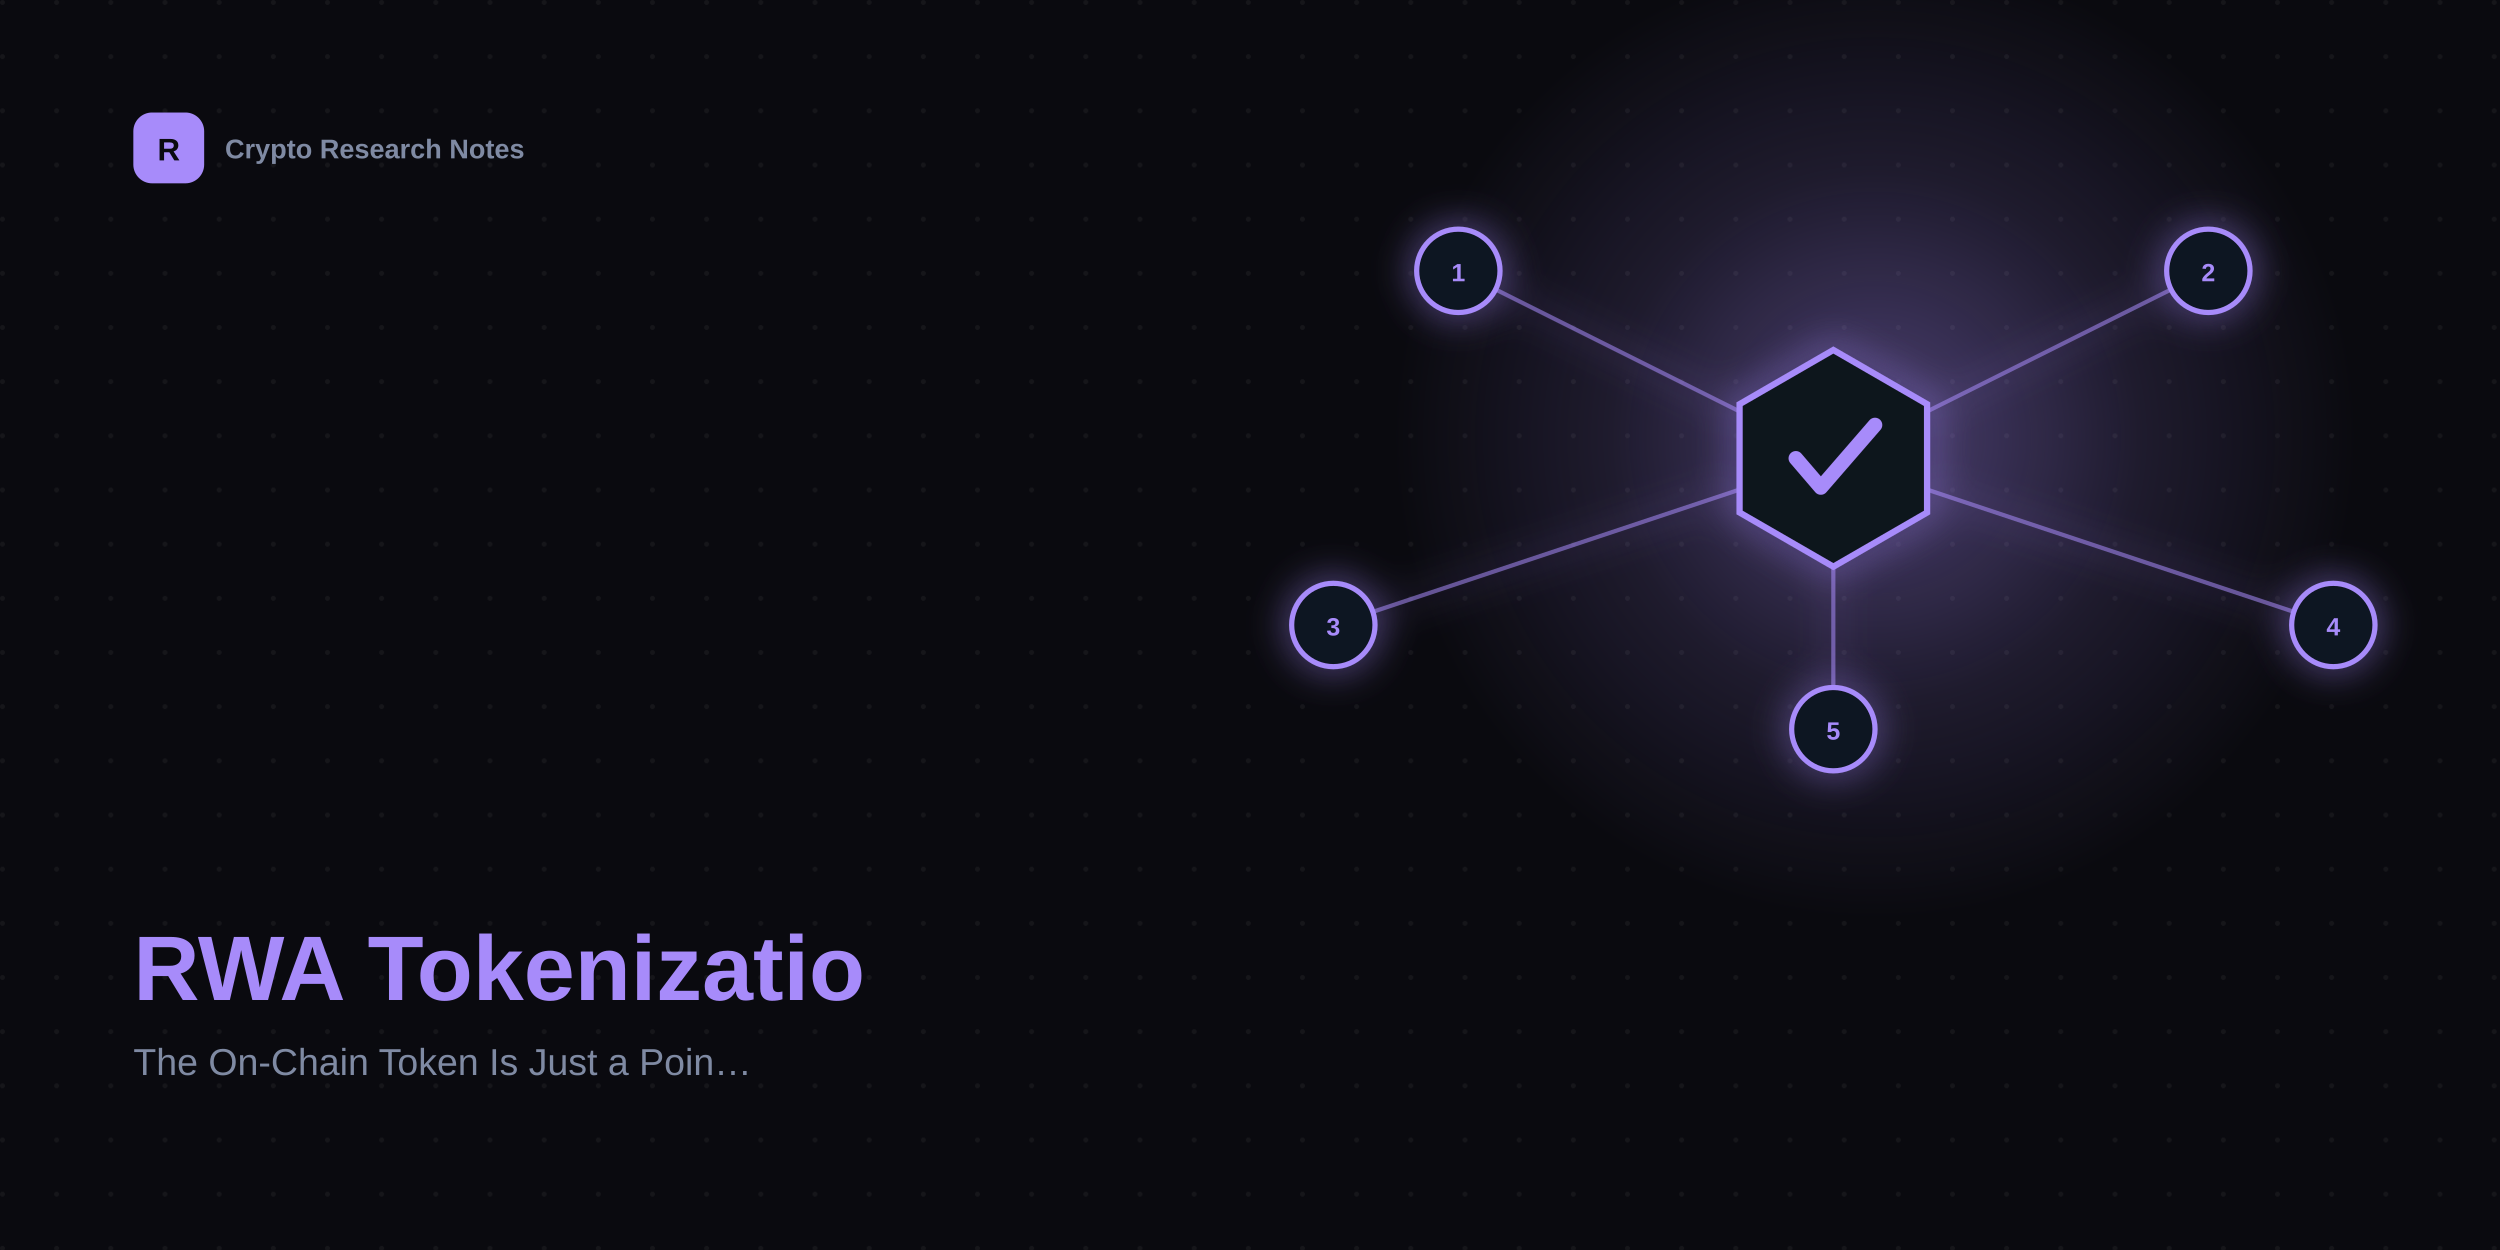
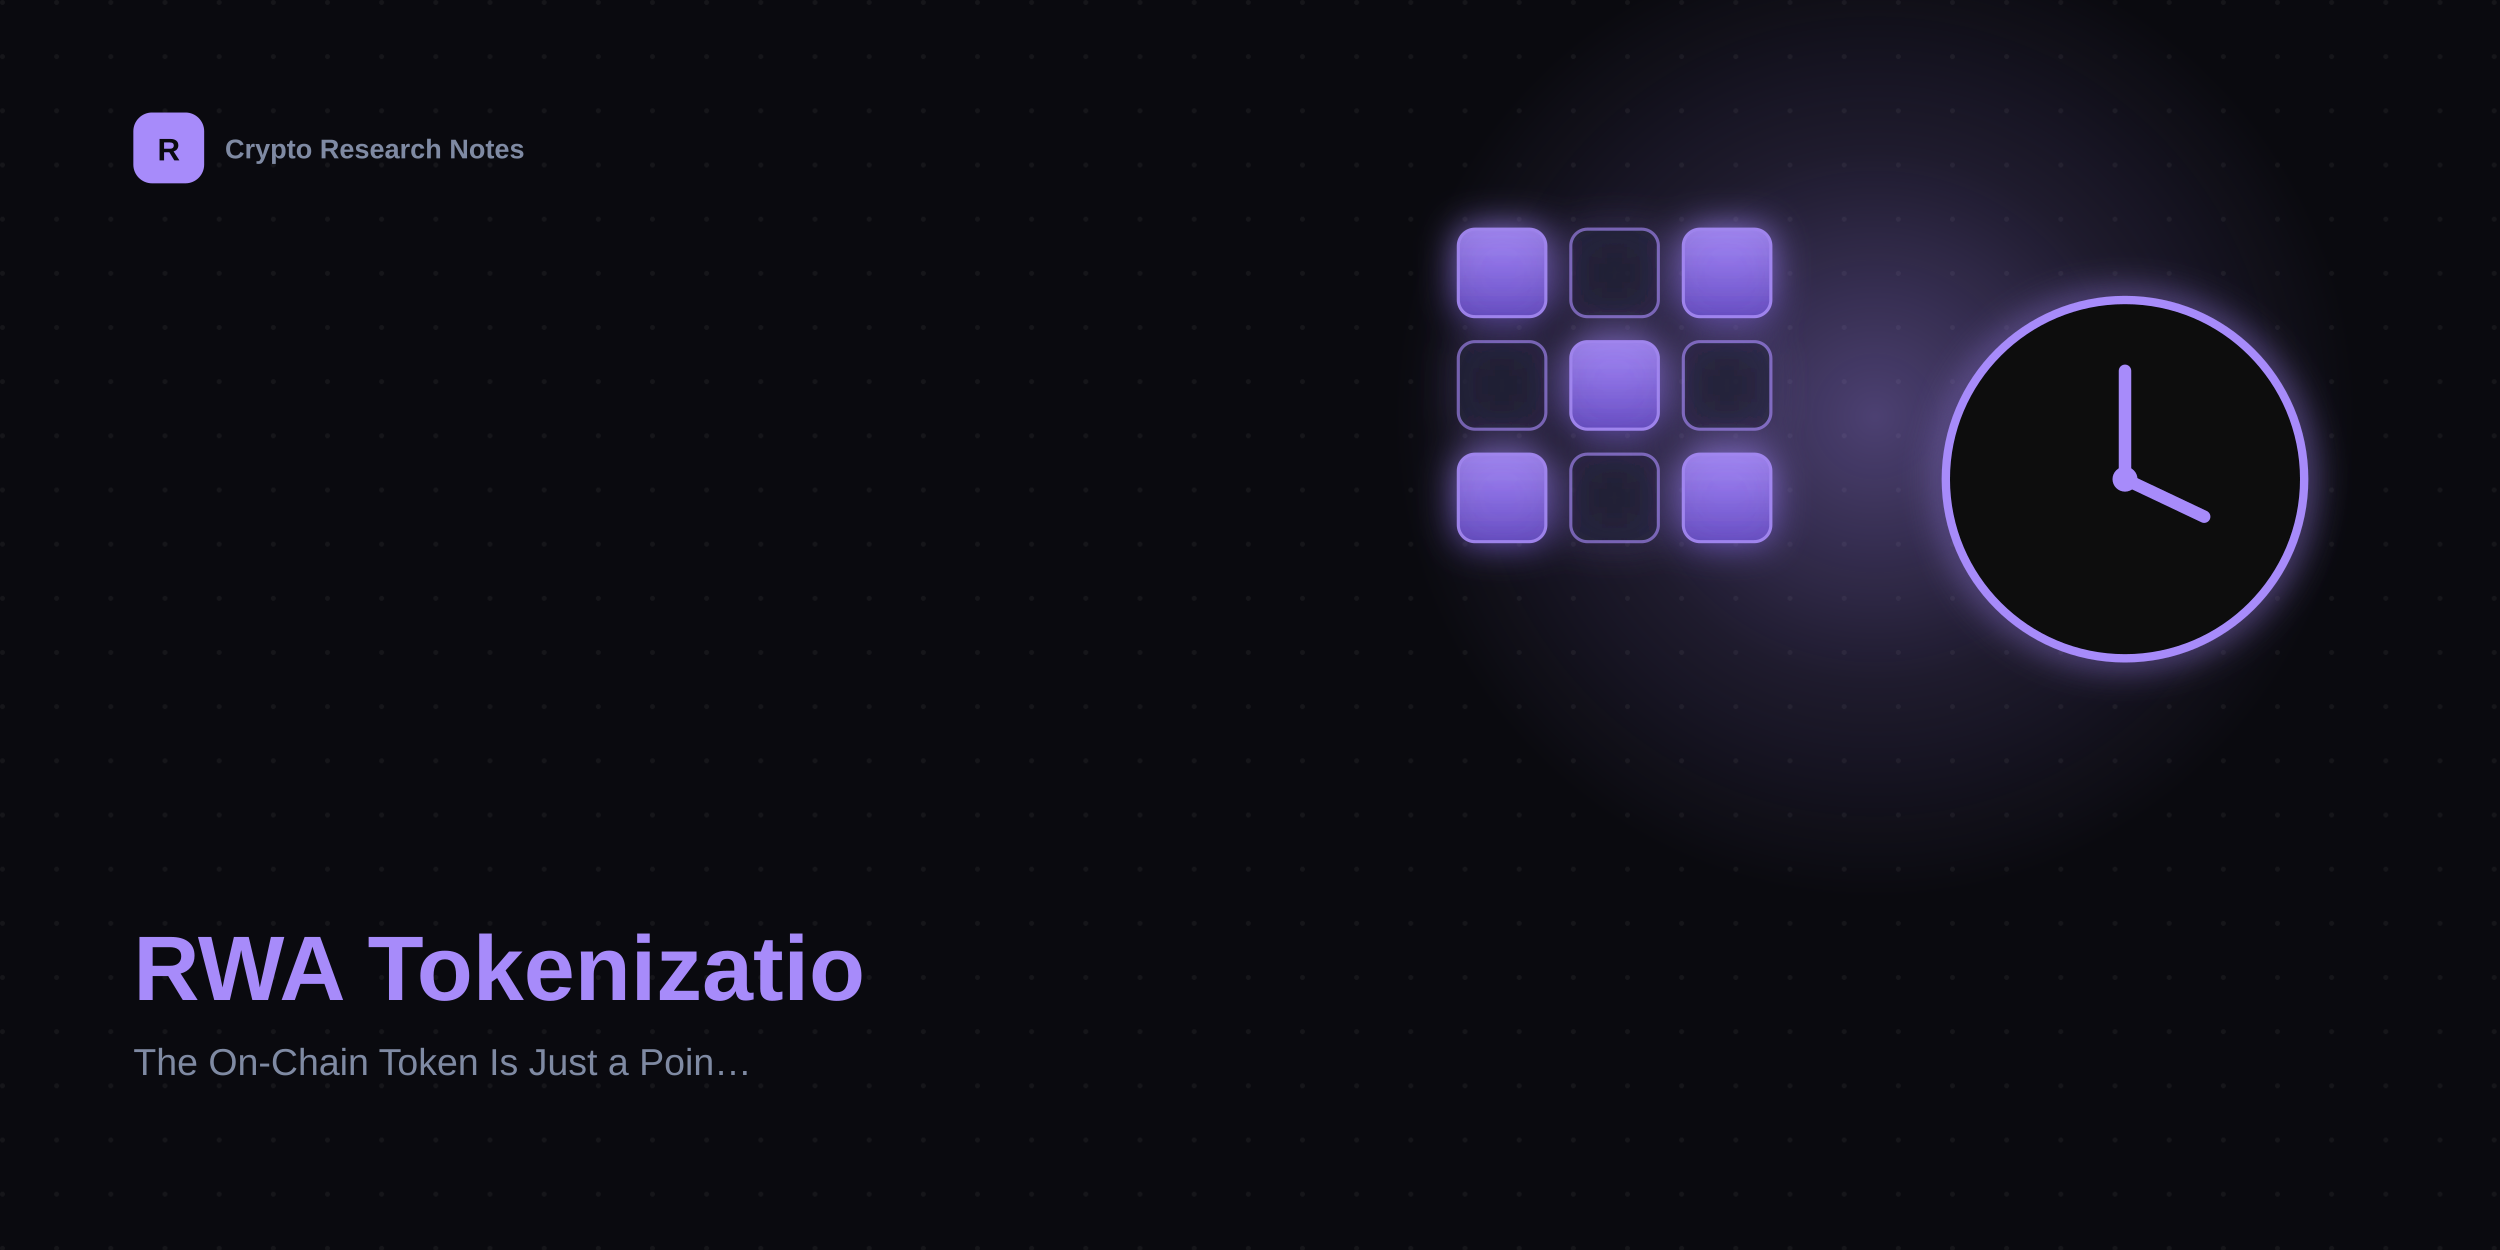
<svg xmlns="http://www.w3.org/2000/svg" viewBox="0 0 1200 600" role="img" aria-label="RWA Tokenizatio：The On-Chain Token Is Just a Poin… 主题配图">
  <defs>
    <radialGradient id="glowrwatokenizen" cx="50%" cy="50%" r="50%">
      <stop offset="0%" stop-color="#a78bfa" stop-opacity="0.42" />
      <stop offset="55%" stop-color="#a78bfa" stop-opacity="0.13" />
      <stop offset="100%" stop-color="#a78bfa" stop-opacity="0" />
    </radialGradient>
    <linearGradient id="barrwatokenizen" x1="0" y1="1" x2="0" y2="0">
      <stop offset="0%" stop-color="#6a4fc9" stop-opacity="0.95" />
      <stop offset="100%" stop-color="#a78bfa" stop-opacity="0.95" />
    </linearGradient>
    <filter id="softrwatokenizen" x="-80%" y="-80%" width="260%" height="260%">
      <feGaussianBlur stdDeviation="9" result="b" />
      <feMerge>
        <feMergeNode in="b" />
        <feMergeNode in="SourceGraphic" />
      </feMerge>
    </filter>
    <pattern id="dotsrwatokenizen" width="26" height="26" patternUnits="userSpaceOnUse">
      <circle cx="1.2" cy="1.2" r="1.2" fill="#ffffff" fill-opacity="0.05" />
    </pattern>
  </defs>
  <rect width="1200" height="600" fill="#0a0a0f" />
  <rect width="1200" height="600" fill="url(#dotsrwatokenizen)" />
  <g transform="translate(64,54)">
    <rect x="0" y="0" width="34" height="34" rx="9" fill="#a78bfa" />
    <text x="17" y="23" font-family="'Segoe UI',Arial,sans-serif" font-size="15" font-weight="700" fill="#0a0a0f" text-anchor="middle">R</text>
    <text x="44" y="22" font-family="'Segoe UI',Arial,sans-serif" font-size="13" font-weight="600" fill="#7f8aa3">Crypto Research Notes</text>
  </g>
-   <circle cx="900" cy="210" r="230" fill="url(#glowrwatokenizen)" />
+   <circle cx="900" cy="200" r="230" fill="url(#glowrwatokenizen)" />
  <g filter="url(#softrwatokenizen)">
-     <line x1="880" y1="220" x2="700" y2="130" stroke="#a78bfa" stroke-width="2" opacity="0.55" />
-     <line x1="880" y1="220" x2="1060" y2="130" stroke="#a78bfa" stroke-width="2" opacity="0.55" />
-     <line x1="880" y1="220" x2="640" y2="300" stroke="#a78bfa" stroke-width="2" opacity="0.55" />
-     <line x1="880" y1="220" x2="1120" y2="300" stroke="#a78bfa" stroke-width="2" opacity="0.55" />
-     <line x1="880" y1="220" x2="880" y2="350" stroke="#a78bfa" stroke-width="2" opacity="0.55" />
-     <g transform="translate(880,220)">
-       <polygon points="0,-52 45,-26 45,26 0,52 -45,26 -45,-26" fill="#10161f" stroke="#a78bfa" stroke-width="3" />
-       <path d="M-18 0 l12 14 l26 -30" stroke="#a78bfa" stroke-width="7" fill="none" stroke-linecap="round" stroke-linejoin="round" />
+     <rect x="700" y="110" width="42" height="42" rx="8" fill="url(#barrwatokenizen)" opacity="0.9" stroke="#a78bfa" stroke-width="1.5" />
+     <rect x="754" y="110" width="42" height="42" rx="8" fill="#1a2230" opacity="0.6" stroke="#a78bfa" stroke-width="1.5" />
+     <rect x="808" y="110" width="42" height="42" rx="8" fill="url(#barrwatokenizen)" opacity="0.9" stroke="#a78bfa" stroke-width="1.5" />
+     <rect x="700" y="164" width="42" height="42" rx="8" fill="#1a2230" opacity="0.6" stroke="#a78bfa" stroke-width="1.5" />
+     <rect x="754" y="164" width="42" height="42" rx="8" fill="url(#barrwatokenizen)" opacity="0.9" stroke="#a78bfa" stroke-width="1.5" />
+     <rect x="808" y="164" width="42" height="42" rx="8" fill="#1a2230" opacity="0.6" stroke="#a78bfa" stroke-width="1.5" />
+     <rect x="700" y="218" width="42" height="42" rx="8" fill="url(#barrwatokenizen)" opacity="0.9" stroke="#a78bfa" stroke-width="1.5" />
+     <rect x="754" y="218" width="42" height="42" rx="8" fill="#1a2230" opacity="0.6" stroke="#a78bfa" stroke-width="1.5" />
+     <rect x="808" y="218" width="42" height="42" rx="8" fill="url(#barrwatokenizen)" opacity="0.9" stroke="#a78bfa" stroke-width="1.5" />
+     <g transform="translate(1020,230)">
+       <circle r="86" fill="#0a0a0f" stroke="#a78bfa" stroke-width="4" />
+       <line x1="0" y1="0" x2="0" y2="-52" stroke="#a78bfa" stroke-width="6" stroke-linecap="round" />
+       <line x1="0" y1="0" x2="38" y2="18" stroke="#a78bfa" stroke-width="6" stroke-linecap="round" />
+       <circle r="6" fill="#a78bfa" />
    </g>
-     <circle cx="700" cy="130" r="20" fill="#0e1420" stroke="#a78bfa" stroke-width="2.5" />
-     <text x="700" y="135" font-family="'Segoe UI',Arial,sans-serif" font-size="12" font-weight="700" fill="#a78bfa" text-anchor="middle">1</text>
-     <circle cx="1060" cy="130" r="20" fill="#0e1420" stroke="#a78bfa" stroke-width="2.5" />
-     <text x="1060" y="135" font-family="'Segoe UI',Arial,sans-serif" font-size="12" font-weight="700" fill="#a78bfa" text-anchor="middle">2</text>
-     <circle cx="640" cy="300" r="20" fill="#0e1420" stroke="#a78bfa" stroke-width="2.5" />
-     <text x="640" y="305" font-family="'Segoe UI',Arial,sans-serif" font-size="12" font-weight="700" fill="#a78bfa" text-anchor="middle">3</text>
-     <circle cx="1120" cy="300" r="20" fill="#0e1420" stroke="#a78bfa" stroke-width="2.5" />
-     <text x="1120" y="305" font-family="'Segoe UI',Arial,sans-serif" font-size="12" font-weight="700" fill="#a78bfa" text-anchor="middle">4</text>
-     <circle cx="880" cy="350" r="20" fill="#0e1420" stroke="#a78bfa" stroke-width="2.5" />
-     <text x="880" y="355" font-family="'Segoe UI',Arial,sans-serif" font-size="12" font-weight="700" fill="#a78bfa" text-anchor="middle">5</text>
  </g>
  <g font-family="'Segoe UI',Arial,sans-serif" font-weight="800">
    <text font-size="44" fill="#a78bfa">
      <tspan x="64" y="480">RWA Tokenizatio</tspan>
    </text>
  </g>
  <text x="64" y="516" font-family="'Segoe UI',Arial,sans-serif" font-size="18" fill="#7f8aa3">The On-Chain Token Is Just a Poin…</text>
</svg>
